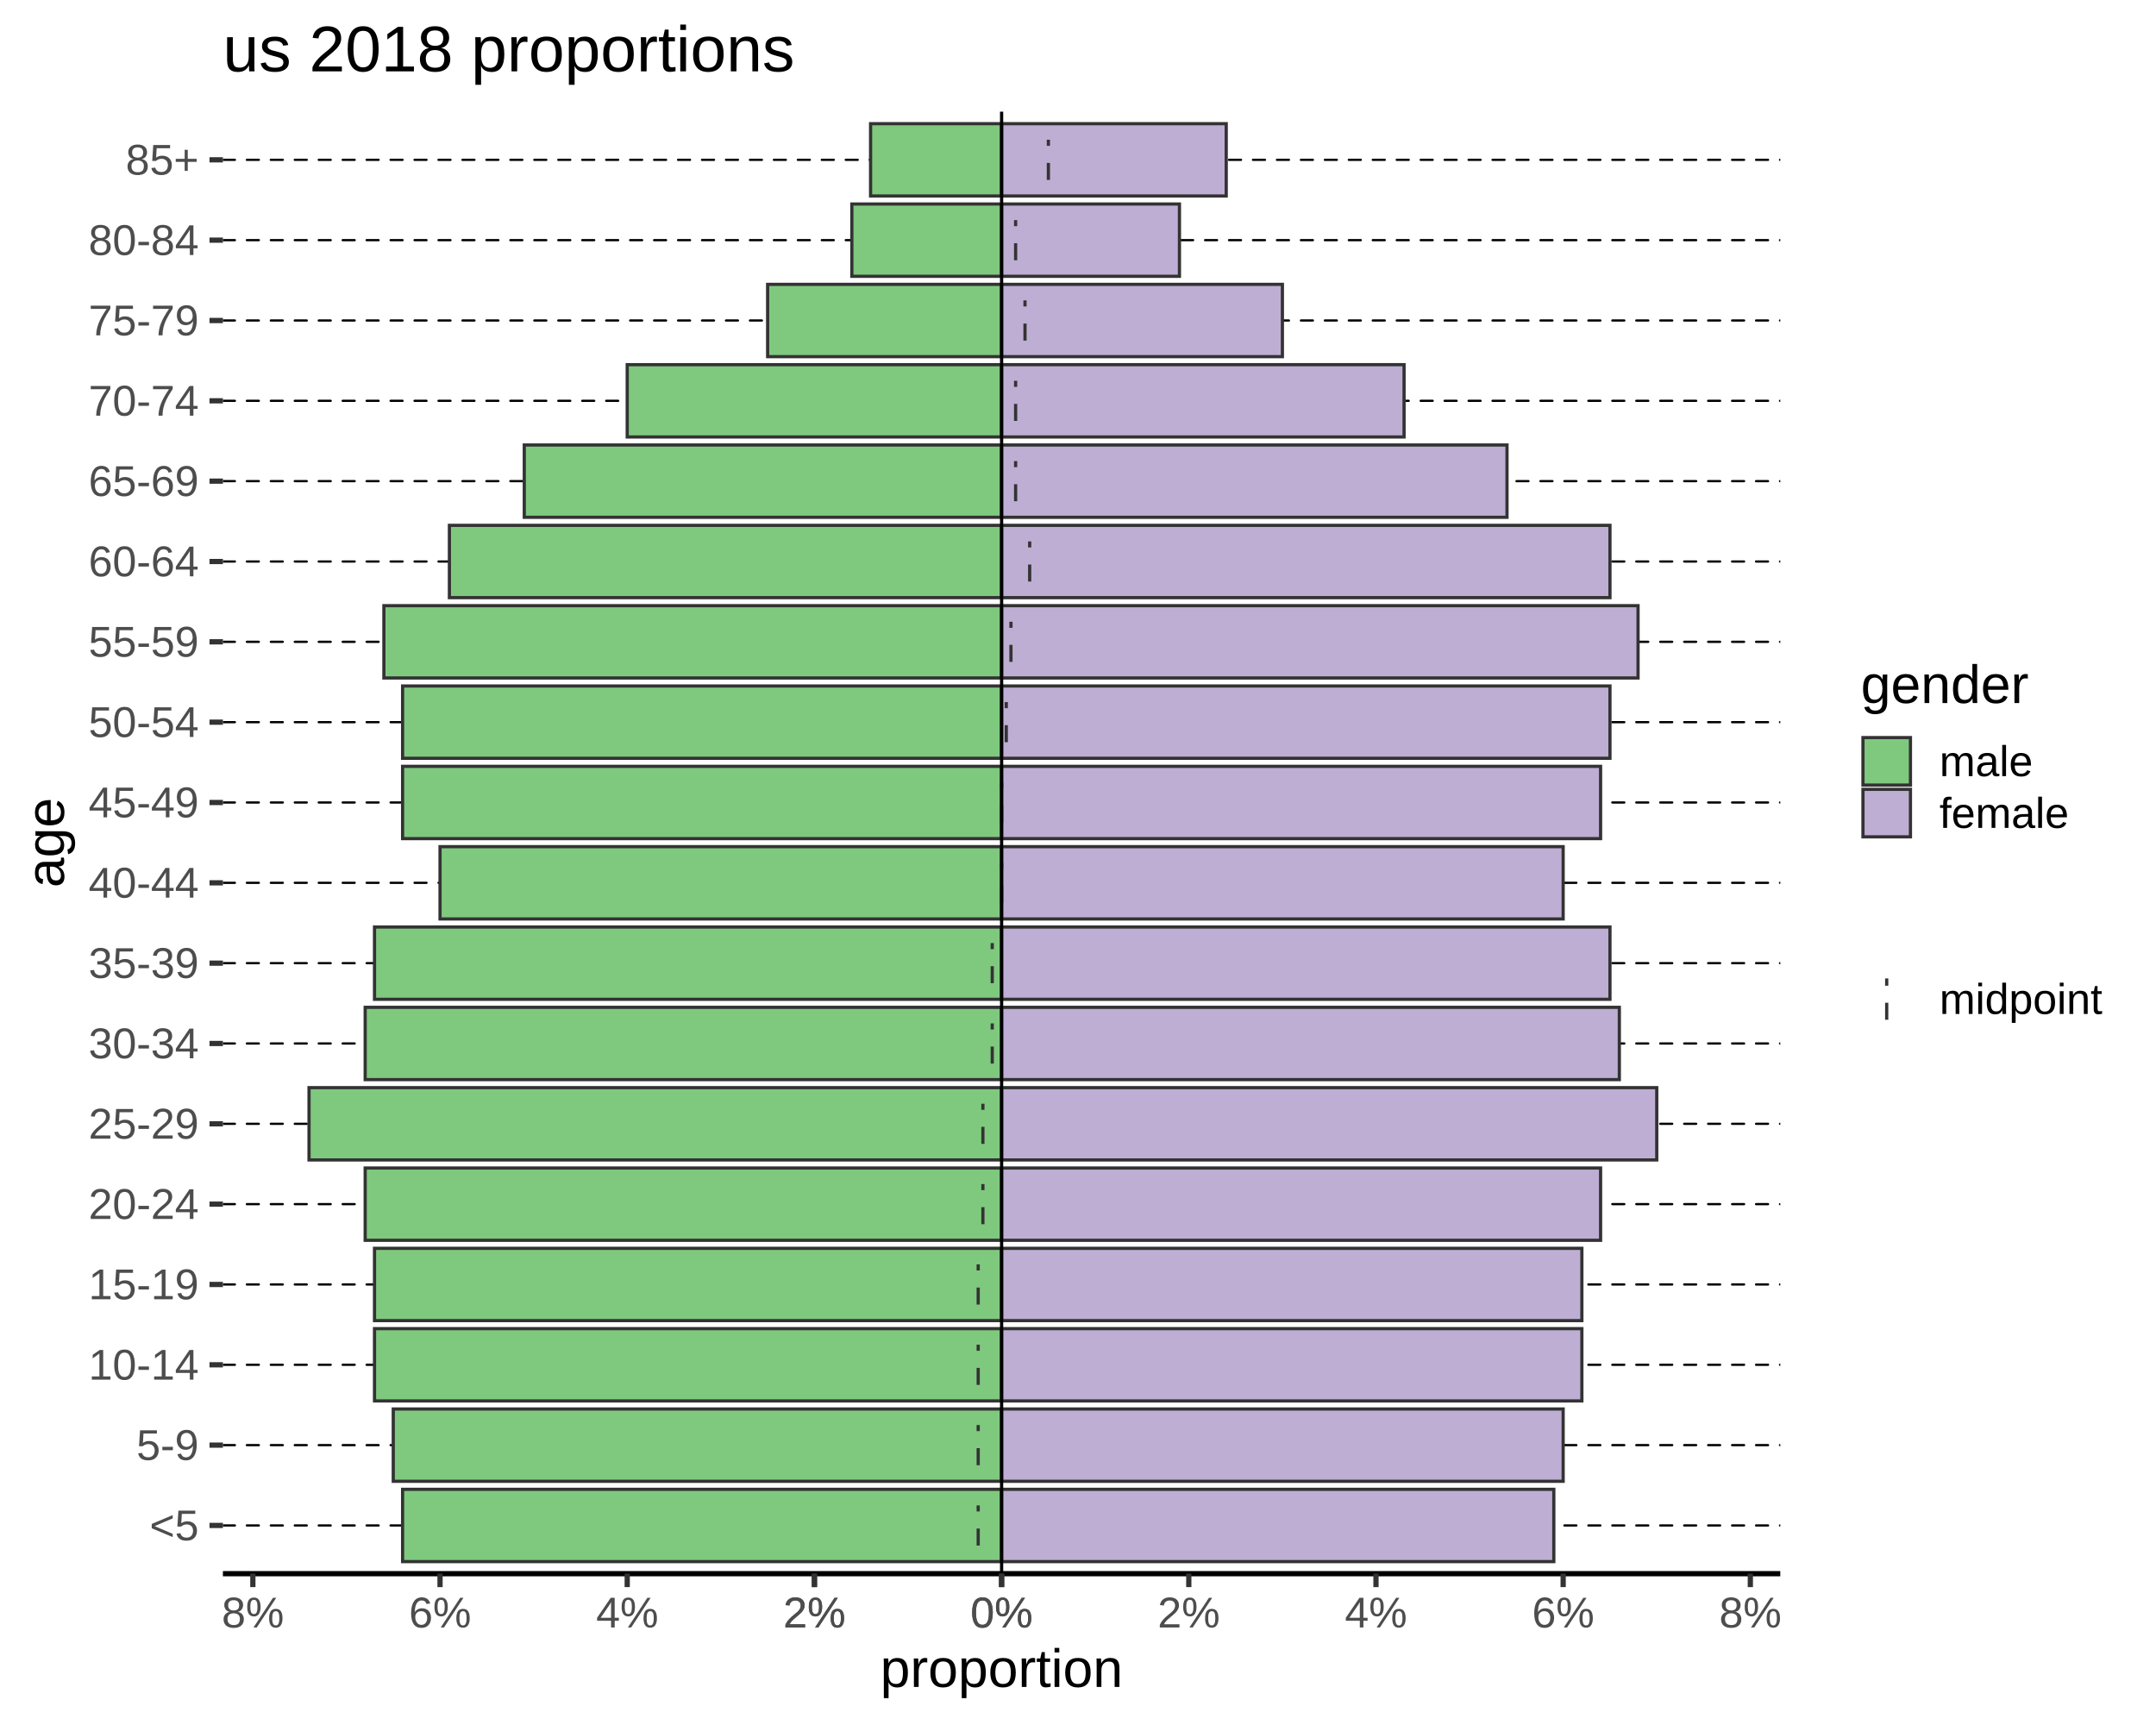
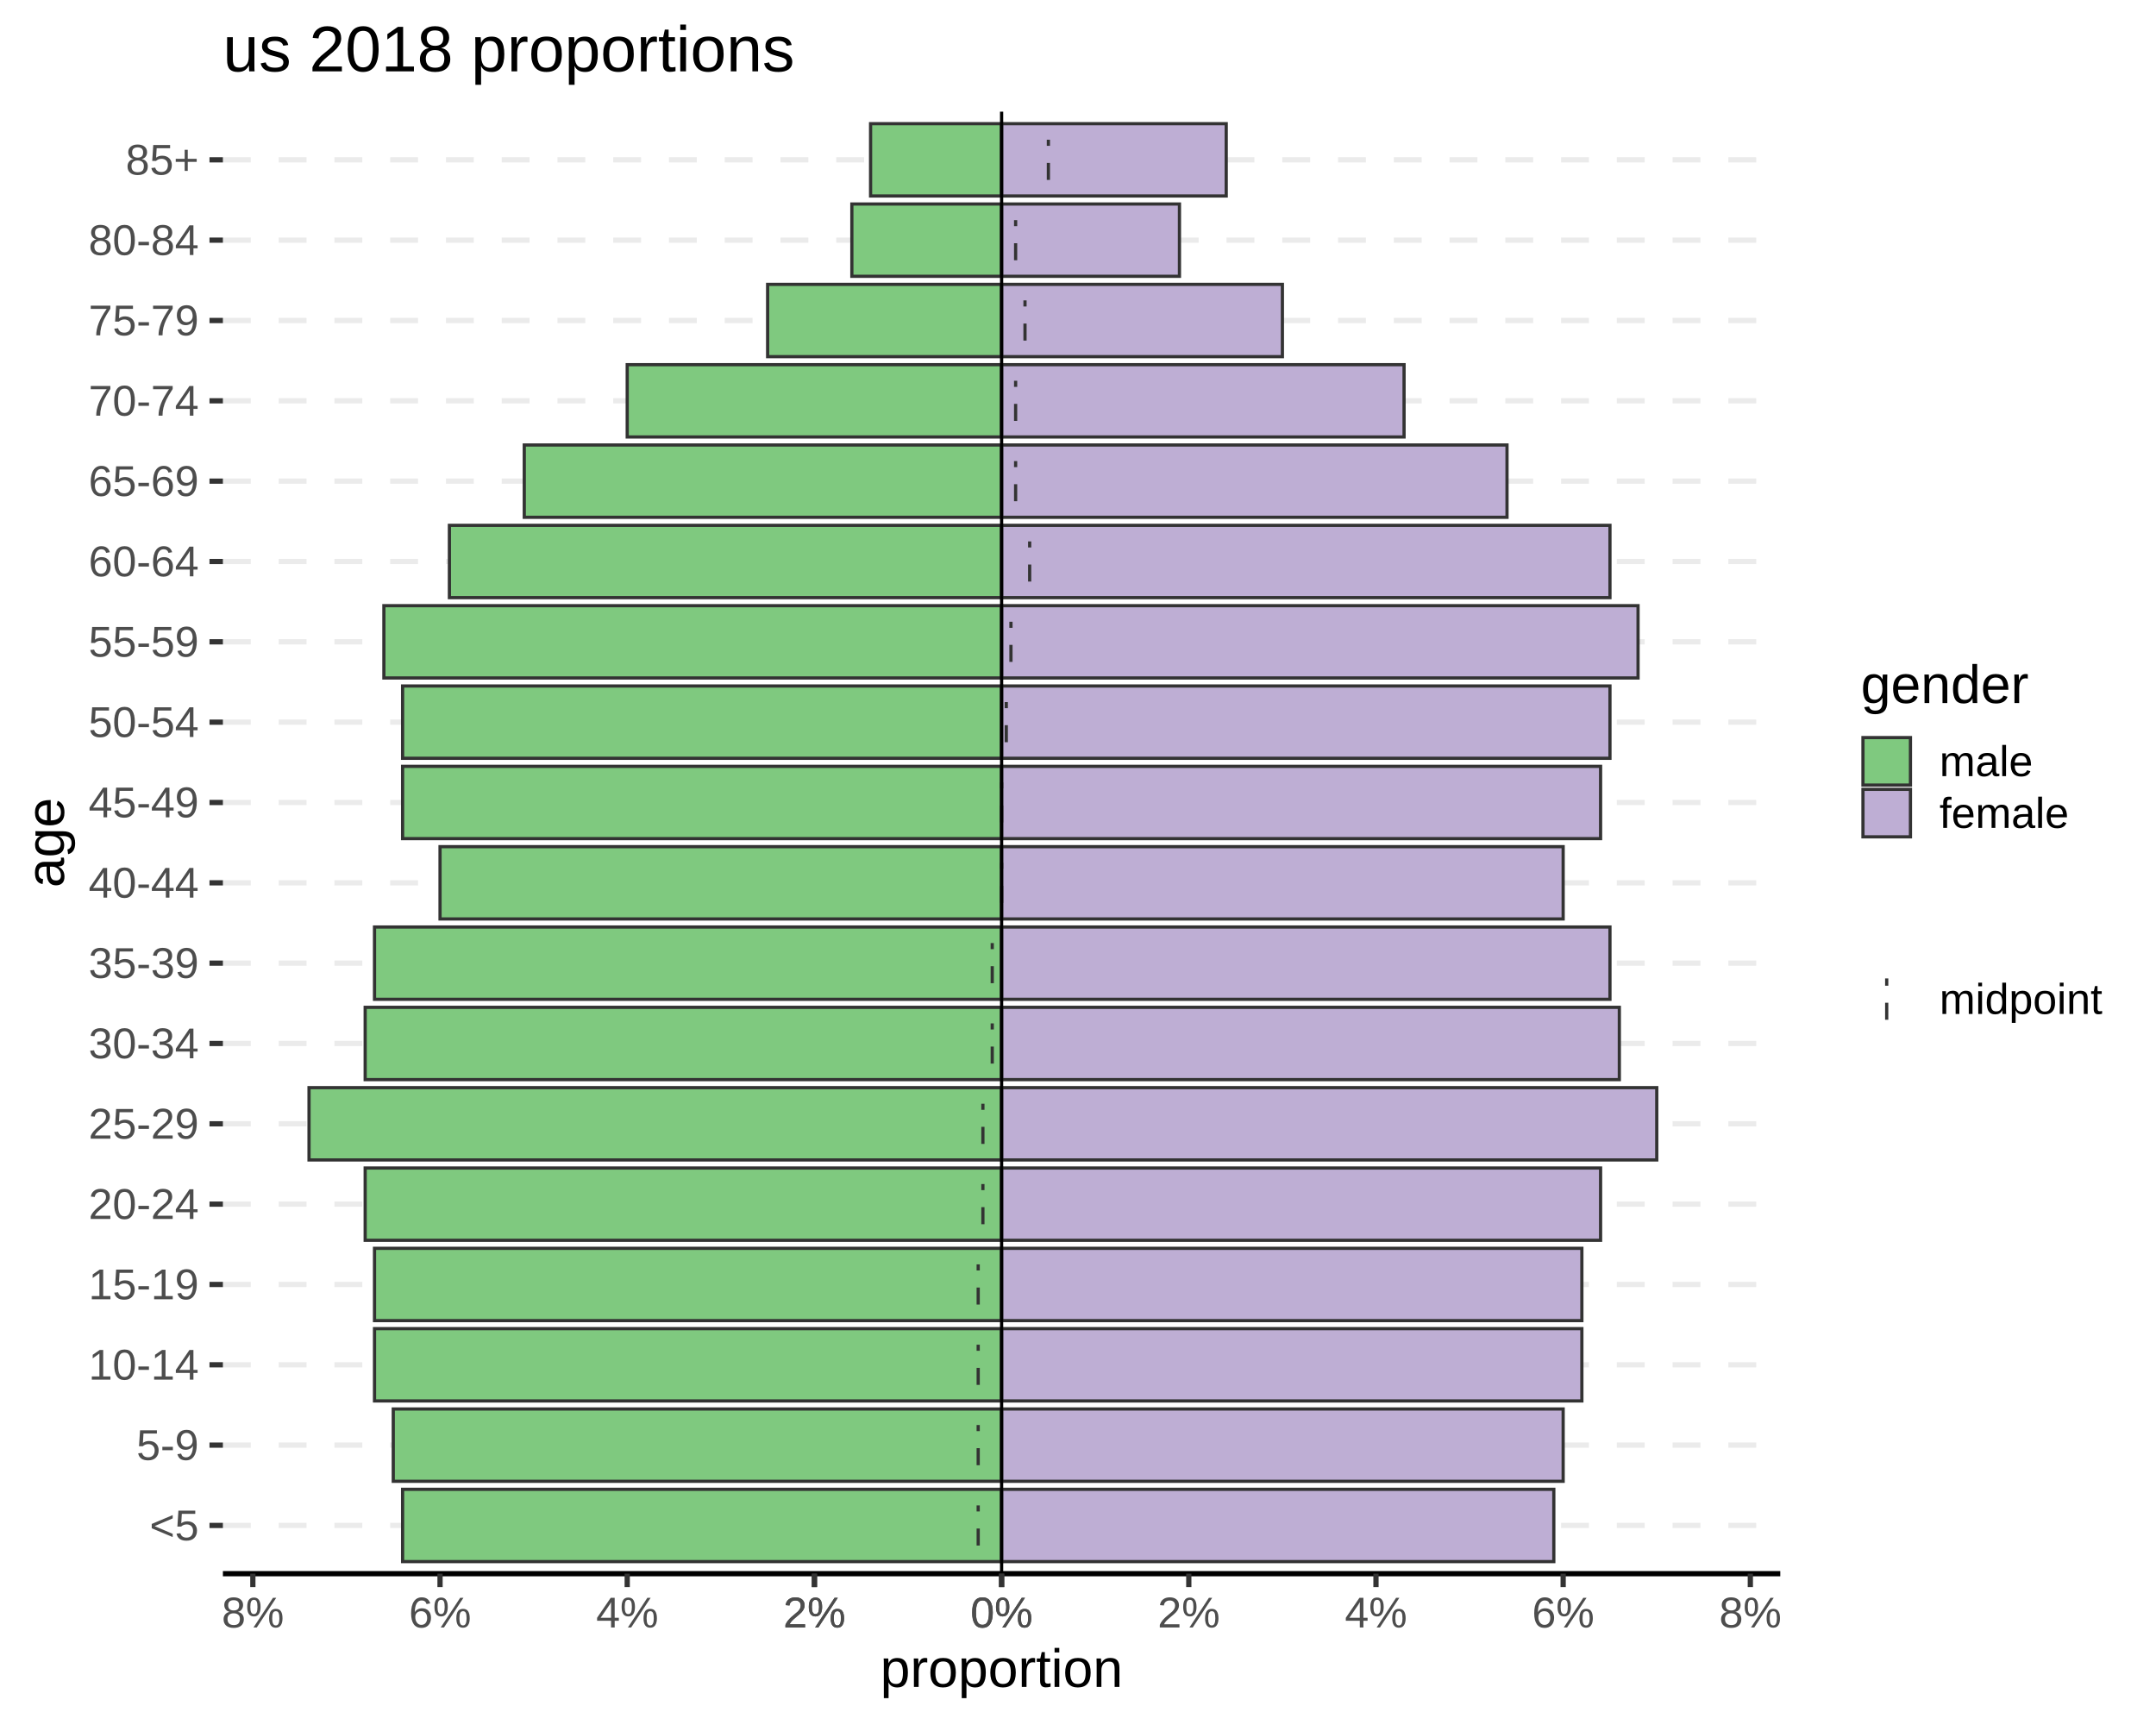
<svg xmlns="http://www.w3.org/2000/svg" viewBox="0 0 720.00 576.00">
  <defs>
    <style type="text/css">
    line, polyline, polygon, path, rect, circle {
      fill: none;
      stroke: #000000;
      stroke-linecap: round;
      stroke-linejoin: round;
      stroke-miterlimit: 10.00;
    }
  </style>
  </defs>
  <rect width="100%" height="100%" style="stroke: none; fill: #FFFFFF;" />
  <rect x="0.00" y="0.00" width="720.00" height="576.00" style="stroke-width: 1.75; stroke: #FFFFFF; fill: #FFFFFF;" />
  <defs>
    <clipPath id="cpNzQuNDR8NTk0LjUzfDUyNS40N3wzNy4yOA==">
      <rect x="74.44" y="37.28" width="520.09" height="488.19" />
    </clipPath>
  </defs>
  <rect x="74.44" y="37.28" width="520.09" height="488.19" style="stroke-width: 1.75; stroke: none; fill: #FFFFFF;" clip-path="url(#cpNzQuNDR8NTk0LjUzfDUyNS40N3wzNy4yOA==)" />
-   <polyline points="74.44,509.37 594.53,509.37 " style="stroke-width: 0.75; stroke-dasharray: 4.00,4.00;" clip-path="url(#cpNzQuNDR8NTk0LjUzfDUyNS40N3wzNy4yOA==)" />
-   <polyline points="74.44,482.55 594.53,482.55 " style="stroke-width: 0.75; stroke-dasharray: 4.00,4.00;" clip-path="url(#cpNzQuNDR8NTk0LjUzfDUyNS40N3wzNy4yOA==)" />
-   <polyline points="74.44,455.72 594.53,455.72 " style="stroke-width: 0.75; stroke-dasharray: 4.00,4.00;" clip-path="url(#cpNzQuNDR8NTk0LjUzfDUyNS40N3wzNy4yOA==)" />
-   <polyline points="74.44,428.90 594.53,428.90 " style="stroke-width: 0.75; stroke-dasharray: 4.00,4.00;" clip-path="url(#cpNzQuNDR8NTk0LjUzfDUyNS40N3wzNy4yOA==)" />
-   <polyline points="74.44,402.08 594.53,402.08 " style="stroke-width: 0.75; stroke-dasharray: 4.00,4.00;" clip-path="url(#cpNzQuNDR8NTk0LjUzfDUyNS40N3wzNy4yOA==)" />
-   <polyline points="74.44,375.25 594.53,375.25 " style="stroke-width: 0.75; stroke-dasharray: 4.00,4.00;" clip-path="url(#cpNzQuNDR8NTk0LjUzfDUyNS40N3wzNy4yOA==)" />
-   <polyline points="74.44,348.43 594.53,348.43 " style="stroke-width: 0.75; stroke-dasharray: 4.00,4.00;" clip-path="url(#cpNzQuNDR8NTk0LjUzfDUyNS40N3wzNy4yOA==)" />
-   <polyline points="74.44,321.61 594.53,321.61 " style="stroke-width: 0.75; stroke-dasharray: 4.00,4.00;" clip-path="url(#cpNzQuNDR8NTk0LjUzfDUyNS40N3wzNy4yOA==)" />
-   <polyline points="74.44,294.78 594.53,294.78 " style="stroke-width: 0.75; stroke-dasharray: 4.00,4.00;" clip-path="url(#cpNzQuNDR8NTk0LjUzfDUyNS40N3wzNy4yOA==)" />
-   <polyline points="74.44,267.96 594.53,267.96 " style="stroke-width: 0.75; stroke-dasharray: 4.00,4.00;" clip-path="url(#cpNzQuNDR8NTk0LjUzfDUyNS40N3wzNy4yOA==)" />
-   <polyline points="74.44,241.14 594.53,241.14 " style="stroke-width: 0.75; stroke-dasharray: 4.00,4.00;" clip-path="url(#cpNzQuNDR8NTk0LjUzfDUyNS40N3wzNy4yOA==)" />
-   <polyline points="74.44,214.31 594.53,214.31 " style="stroke-width: 0.75; stroke-dasharray: 4.00,4.00;" clip-path="url(#cpNzQuNDR8NTk0LjUzfDUyNS40N3wzNy4yOA==)" />
-   <polyline points="74.44,187.49 594.53,187.49 " style="stroke-width: 0.75; stroke-dasharray: 4.00,4.00;" clip-path="url(#cpNzQuNDR8NTk0LjUzfDUyNS40N3wzNy4yOA==)" />
-   <polyline points="74.44,160.66 594.53,160.66 " style="stroke-width: 0.75; stroke-dasharray: 4.00,4.00;" clip-path="url(#cpNzQuNDR8NTk0LjUzfDUyNS40N3wzNy4yOA==)" />
-   <polyline points="74.44,133.84 594.53,133.84 " style="stroke-width: 0.75; stroke-dasharray: 4.00,4.00;" clip-path="url(#cpNzQuNDR8NTk0LjUzfDUyNS40N3wzNy4yOA==)" />
-   <polyline points="74.44,107.02 594.53,107.02 " style="stroke-width: 0.75; stroke-dasharray: 4.00,4.00;" clip-path="url(#cpNzQuNDR8NTk0LjUzfDUyNS40N3wzNy4yOA==)" />
-   <polyline points="74.44,80.19 594.53,80.19 " style="stroke-width: 0.75; stroke-dasharray: 4.00,4.00;" clip-path="url(#cpNzQuNDR8NTk0LjUzfDUyNS40N3wzNy4yOA==)" />
-   <polyline points="74.44,53.37 594.53,53.37 " style="stroke-width: 0.75; stroke-dasharray: 4.00,4.00;" clip-path="url(#cpNzQuNDR8NTk0LjUzfDUyNS40N3wzNy4yOA==)" />
+   <polyline points="74.44,509.37 594.53,509.37 " style="stroke-width: 1.75; stroke: #EBEBEB; stroke-dasharray: 9.31,9.31; stroke-linecap: butt;" clip-path="url(#cpNzQuNDR8NTk0LjUzfDUyNS40N3wzNy4yOA==)" />
+   <polyline points="74.44,482.55 594.53,482.55 " style="stroke-width: 1.75; stroke: #EBEBEB; stroke-dasharray: 9.31,9.31; stroke-linecap: butt;" clip-path="url(#cpNzQuNDR8NTk0LjUzfDUyNS40N3wzNy4yOA==)" />
+   <polyline points="74.44,455.72 594.53,455.72 " style="stroke-width: 1.75; stroke: #EBEBEB; stroke-dasharray: 9.31,9.31; stroke-linecap: butt;" clip-path="url(#cpNzQuNDR8NTk0LjUzfDUyNS40N3wzNy4yOA==)" />
+   <polyline points="74.44,428.90 594.53,428.90 " style="stroke-width: 1.75; stroke: #EBEBEB; stroke-dasharray: 9.31,9.31; stroke-linecap: butt;" clip-path="url(#cpNzQuNDR8NTk0LjUzfDUyNS40N3wzNy4yOA==)" />
+   <polyline points="74.44,402.08 594.53,402.08 " style="stroke-width: 1.75; stroke: #EBEBEB; stroke-dasharray: 9.31,9.31; stroke-linecap: butt;" clip-path="url(#cpNzQuNDR8NTk0LjUzfDUyNS40N3wzNy4yOA==)" />
+   <polyline points="74.44,375.25 594.53,375.25 " style="stroke-width: 1.75; stroke: #EBEBEB; stroke-dasharray: 9.31,9.31; stroke-linecap: butt;" clip-path="url(#cpNzQuNDR8NTk0LjUzfDUyNS40N3wzNy4yOA==)" />
+   <polyline points="74.44,348.43 594.53,348.43 " style="stroke-width: 1.75; stroke: #EBEBEB; stroke-dasharray: 9.31,9.31; stroke-linecap: butt;" clip-path="url(#cpNzQuNDR8NTk0LjUzfDUyNS40N3wzNy4yOA==)" />
+   <polyline points="74.44,321.61 594.53,321.61 " style="stroke-width: 1.75; stroke: #EBEBEB; stroke-dasharray: 9.31,9.31; stroke-linecap: butt;" clip-path="url(#cpNzQuNDR8NTk0LjUzfDUyNS40N3wzNy4yOA==)" />
+   <polyline points="74.44,294.78 594.53,294.78 " style="stroke-width: 1.75; stroke: #EBEBEB; stroke-dasharray: 9.31,9.31; stroke-linecap: butt;" clip-path="url(#cpNzQuNDR8NTk0LjUzfDUyNS40N3wzNy4yOA==)" />
+   <polyline points="74.44,267.96 594.53,267.96 " style="stroke-width: 1.75; stroke: #EBEBEB; stroke-dasharray: 9.31,9.31; stroke-linecap: butt;" clip-path="url(#cpNzQuNDR8NTk0LjUzfDUyNS40N3wzNy4yOA==)" />
+   <polyline points="74.44,241.14 594.53,241.14 " style="stroke-width: 1.75; stroke: #EBEBEB; stroke-dasharray: 9.31,9.31; stroke-linecap: butt;" clip-path="url(#cpNzQuNDR8NTk0LjUzfDUyNS40N3wzNy4yOA==)" />
+   <polyline points="74.44,214.31 594.53,214.31 " style="stroke-width: 1.75; stroke: #EBEBEB; stroke-dasharray: 9.31,9.31; stroke-linecap: butt;" clip-path="url(#cpNzQuNDR8NTk0LjUzfDUyNS40N3wzNy4yOA==)" />
+   <polyline points="74.44,187.49 594.53,187.49 " style="stroke-width: 1.75; stroke: #EBEBEB; stroke-dasharray: 9.31,9.31; stroke-linecap: butt;" clip-path="url(#cpNzQuNDR8NTk0LjUzfDUyNS40N3wzNy4yOA==)" />
+   <polyline points="74.44,160.66 594.53,160.66 " style="stroke-width: 1.75; stroke: #EBEBEB; stroke-dasharray: 9.31,9.31; stroke-linecap: butt;" clip-path="url(#cpNzQuNDR8NTk0LjUzfDUyNS40N3wzNy4yOA==)" />
+   <polyline points="74.44,133.84 594.53,133.84 " style="stroke-width: 1.75; stroke: #EBEBEB; stroke-dasharray: 9.31,9.31; stroke-linecap: butt;" clip-path="url(#cpNzQuNDR8NTk0LjUzfDUyNS40N3wzNy4yOA==)" />
+   <polyline points="74.44,107.02 594.53,107.02 " style="stroke-width: 1.75; stroke: #EBEBEB; stroke-dasharray: 9.31,9.31; stroke-linecap: butt;" clip-path="url(#cpNzQuNDR8NTk0LjUzfDUyNS40N3wzNy4yOA==)" />
+   <polyline points="74.44,80.19 594.53,80.19 " style="stroke-width: 1.75; stroke: #EBEBEB; stroke-dasharray: 9.31,9.31; stroke-linecap: butt;" clip-path="url(#cpNzQuNDR8NTk0LjUzfDUyNS40N3wzNy4yOA==)" />
+   <polyline points="74.44,53.37 594.53,53.37 " style="stroke-width: 1.75; stroke: #EBEBEB; stroke-dasharray: 9.31,9.31; stroke-linecap: butt;" clip-path="url(#cpNzQuNDR8NTk0LjUzfDUyNS40N3wzNy4yOA==)" />
  <rect x="134.45" y="497.30" width="200.03" height="24.14" style="stroke-width: 1.07; stroke: #333333; stroke-linecap: square; stroke-linejoin: miter; fill: #7FC97F;" clip-path="url(#cpNzQuNDR8NTk0LjUzfDUyNS40N3wzNy4yOA==)" />
  <rect x="334.49" y="497.30" width="184.41" height="24.14" style="stroke-width: 1.07; stroke: #333333; stroke-linecap: square; stroke-linejoin: miter; fill: #BEAED4;" clip-path="url(#cpNzQuNDR8NTk0LjUzfDUyNS40N3wzNy4yOA==)" />
  <rect x="131.33" y="470.48" width="203.16" height="24.14" style="stroke-width: 1.07; stroke: #333333; stroke-linecap: square; stroke-linejoin: miter; fill: #7FC97F;" clip-path="url(#cpNzQuNDR8NTk0LjUzfDUyNS40N3wzNy4yOA==)" />
  <rect x="334.49" y="470.48" width="187.53" height="24.14" style="stroke-width: 1.07; stroke: #333333; stroke-linecap: square; stroke-linejoin: miter; fill: #BEAED4;" clip-path="url(#cpNzQuNDR8NTk0LjUzfDUyNS40N3wzNy4yOA==)" />
  <rect x="125.07" y="443.65" width="209.41" height="24.14" style="stroke-width: 1.07; stroke: #333333; stroke-linecap: square; stroke-linejoin: miter; fill: #7FC97F;" clip-path="url(#cpNzQuNDR8NTk0LjUzfDUyNS40N3wzNy4yOA==)" />
  <rect x="334.49" y="443.65" width="193.78" height="24.14" style="stroke-width: 1.07; stroke: #333333; stroke-linecap: square; stroke-linejoin: miter; fill: #BEAED4;" clip-path="url(#cpNzQuNDR8NTk0LjUzfDUyNS40N3wzNy4yOA==)" />
  <rect x="125.07" y="416.83" width="209.41" height="24.14" style="stroke-width: 1.07; stroke: #333333; stroke-linecap: square; stroke-linejoin: miter; fill: #7FC97F;" clip-path="url(#cpNzQuNDR8NTk0LjUzfDUyNS40N3wzNy4yOA==)" />
  <rect x="334.49" y="416.83" width="193.78" height="24.14" style="stroke-width: 1.07; stroke: #333333; stroke-linecap: square; stroke-linejoin: miter; fill: #BEAED4;" clip-path="url(#cpNzQuNDR8NTk0LjUzfDUyNS40N3wzNy4yOA==)" />
  <rect x="121.95" y="390.01" width="212.54" height="24.14" style="stroke-width: 1.07; stroke: #333333; stroke-linecap: square; stroke-linejoin: miter; fill: #7FC97F;" clip-path="url(#cpNzQuNDR8NTk0LjUzfDUyNS40N3wzNy4yOA==)" />
  <rect x="334.49" y="390.01" width="200.03" height="24.14" style="stroke-width: 1.07; stroke: #333333; stroke-linecap: square; stroke-linejoin: miter; fill: #BEAED4;" clip-path="url(#cpNzQuNDR8NTk0LjUzfDUyNS40N3wzNy4yOA==)" />
  <rect x="103.20" y="363.18" width="231.29" height="24.14" style="stroke-width: 1.07; stroke: #333333; stroke-linecap: square; stroke-linejoin: miter; fill: #7FC97F;" clip-path="url(#cpNzQuNDR8NTk0LjUzfDUyNS40N3wzNy4yOA==)" />
  <rect x="334.49" y="363.18" width="218.79" height="24.14" style="stroke-width: 1.07; stroke: #333333; stroke-linecap: square; stroke-linejoin: miter; fill: #BEAED4;" clip-path="url(#cpNzQuNDR8NTk0LjUzfDUyNS40N3wzNy4yOA==)" />
  <rect x="121.95" y="336.36" width="212.54" height="24.14" style="stroke-width: 1.07; stroke: #333333; stroke-linecap: square; stroke-linejoin: miter; fill: #7FC97F;" clip-path="url(#cpNzQuNDR8NTk0LjUzfDUyNS40N3wzNy4yOA==)" />
  <rect x="334.49" y="336.36" width="206.29" height="24.14" style="stroke-width: 1.07; stroke: #333333; stroke-linecap: square; stroke-linejoin: miter; fill: #BEAED4;" clip-path="url(#cpNzQuNDR8NTk0LjUzfDUyNS40N3wzNy4yOA==)" />
  <rect x="125.07" y="309.54" width="209.41" height="24.14" style="stroke-width: 1.07; stroke: #333333; stroke-linecap: square; stroke-linejoin: miter; fill: #7FC97F;" clip-path="url(#cpNzQuNDR8NTk0LjUzfDUyNS40N3wzNy4yOA==)" />
  <rect x="334.49" y="309.54" width="203.16" height="24.14" style="stroke-width: 1.07; stroke: #333333; stroke-linecap: square; stroke-linejoin: miter; fill: #BEAED4;" clip-path="url(#cpNzQuNDR8NTk0LjUzfDUyNS40N3wzNy4yOA==)" />
  <rect x="146.95" y="282.71" width="187.53" height="24.14" style="stroke-width: 1.07; stroke: #333333; stroke-linecap: square; stroke-linejoin: miter; fill: #7FC97F;" clip-path="url(#cpNzQuNDR8NTk0LjUzfDUyNS40N3wzNy4yOA==)" />
  <rect x="334.49" y="282.71" width="187.53" height="24.14" style="stroke-width: 1.07; stroke: #333333; stroke-linecap: square; stroke-linejoin: miter; fill: #BEAED4;" clip-path="url(#cpNzQuNDR8NTk0LjUzfDUyNS40N3wzNy4yOA==)" />
  <rect x="134.45" y="255.89" width="200.03" height="24.14" style="stroke-width: 1.07; stroke: #333333; stroke-linecap: square; stroke-linejoin: miter; fill: #7FC97F;" clip-path="url(#cpNzQuNDR8NTk0LjUzfDUyNS40N3wzNy4yOA==)" />
  <rect x="334.49" y="255.89" width="200.03" height="24.14" style="stroke-width: 1.07; stroke: #333333; stroke-linecap: square; stroke-linejoin: miter; fill: #BEAED4;" clip-path="url(#cpNzQuNDR8NTk0LjUzfDUyNS40N3wzNy4yOA==)" />
  <rect x="134.45" y="229.06" width="200.03" height="24.14" style="stroke-width: 1.07; stroke: #333333; stroke-linecap: square; stroke-linejoin: miter; fill: #7FC97F;" clip-path="url(#cpNzQuNDR8NTk0LjUzfDUyNS40N3wzNy4yOA==)" />
  <rect x="334.49" y="229.06" width="203.16" height="24.14" style="stroke-width: 1.07; stroke: #333333; stroke-linecap: square; stroke-linejoin: miter; fill: #BEAED4;" clip-path="url(#cpNzQuNDR8NTk0LjUzfDUyNS40N3wzNy4yOA==)" />
  <rect x="128.20" y="202.24" width="206.29" height="24.14" style="stroke-width: 1.07; stroke: #333333; stroke-linecap: square; stroke-linejoin: miter; fill: #7FC97F;" clip-path="url(#cpNzQuNDR8NTk0LjUzfDUyNS40N3wzNy4yOA==)" />
  <rect x="334.49" y="202.24" width="212.54" height="24.14" style="stroke-width: 1.07; stroke: #333333; stroke-linecap: square; stroke-linejoin: miter; fill: #BEAED4;" clip-path="url(#cpNzQuNDR8NTk0LjUzfDUyNS40N3wzNy4yOA==)" />
  <rect x="150.08" y="175.42" width="184.41" height="24.14" style="stroke-width: 1.07; stroke: #333333; stroke-linecap: square; stroke-linejoin: miter; fill: #7FC97F;" clip-path="url(#cpNzQuNDR8NTk0LjUzfDUyNS40N3wzNy4yOA==)" />
  <rect x="334.49" y="175.42" width="203.16" height="24.14" style="stroke-width: 1.07; stroke: #333333; stroke-linecap: square; stroke-linejoin: miter; fill: #BEAED4;" clip-path="url(#cpNzQuNDR8NTk0LjUzfDUyNS40N3wzNy4yOA==)" />
  <rect x="175.08" y="148.59" width="159.40" height="24.14" style="stroke-width: 1.07; stroke: #333333; stroke-linecap: square; stroke-linejoin: miter; fill: #7FC97F;" clip-path="url(#cpNzQuNDR8NTk0LjUzfDUyNS40N3wzNy4yOA==)" />
  <rect x="334.49" y="148.59" width="168.78" height="24.14" style="stroke-width: 1.07; stroke: #333333; stroke-linecap: square; stroke-linejoin: miter; fill: #BEAED4;" clip-path="url(#cpNzQuNDR8NTk0LjUzfDUyNS40N3wzNy4yOA==)" />
  <rect x="209.46" y="121.77" width="125.02" height="24.14" style="stroke-width: 1.07; stroke: #333333; stroke-linecap: square; stroke-linejoin: miter; fill: #7FC97F;" clip-path="url(#cpNzQuNDR8NTk0LjUzfDUyNS40N3wzNy4yOA==)" />
  <rect x="334.49" y="121.77" width="134.40" height="24.14" style="stroke-width: 1.07; stroke: #333333; stroke-linecap: square; stroke-linejoin: miter; fill: #BEAED4;" clip-path="url(#cpNzQuNDR8NTk0LjUzfDUyNS40N3wzNy4yOA==)" />
  <rect x="256.35" y="94.95" width="78.14" height="24.14" style="stroke-width: 1.07; stroke: #333333; stroke-linecap: square; stroke-linejoin: miter; fill: #7FC97F;" clip-path="url(#cpNzQuNDR8NTk0LjUzfDUyNS40N3wzNy4yOA==)" />
  <rect x="334.49" y="94.95" width="93.77" height="24.14" style="stroke-width: 1.07; stroke: #333333; stroke-linecap: square; stroke-linejoin: miter; fill: #BEAED4;" clip-path="url(#cpNzQuNDR8NTk0LjUzfDUyNS40N3wzNy4yOA==)" />
  <rect x="284.48" y="68.12" width="50.01" height="24.14" style="stroke-width: 1.07; stroke: #333333; stroke-linecap: square; stroke-linejoin: miter; fill: #7FC97F;" clip-path="url(#cpNzQuNDR8NTk0LjUzfDUyNS40N3wzNy4yOA==)" />
  <rect x="334.49" y="68.12" width="59.39" height="24.14" style="stroke-width: 1.07; stroke: #333333; stroke-linecap: square; stroke-linejoin: miter; fill: #BEAED4;" clip-path="url(#cpNzQuNDR8NTk0LjUzfDUyNS40N3wzNy4yOA==)" />
  <rect x="290.73" y="41.30" width="43.76" height="24.14" style="stroke-width: 1.07; stroke: #333333; stroke-linecap: square; stroke-linejoin: miter; fill: #7FC97F;" clip-path="url(#cpNzQuNDR8NTk0LjUzfDUyNS40N3wzNy4yOA==)" />
  <rect x="334.49" y="41.30" width="75.01" height="24.14" style="stroke-width: 1.07; stroke: #333333; stroke-linecap: square; stroke-linejoin: miter; fill: #BEAED4;" clip-path="url(#cpNzQuNDR8NTk0LjUzfDUyNS40N3wzNy4yOA==)" />
  <line x1="326.67" y1="516.08" x2="326.67" y2="502.67" style="stroke-width: 1.07; stroke: #333333; stroke-dasharray: 5.69,5.69; stroke-linecap: butt;" clip-path="url(#cpNzQuNDR8NTk0LjUzfDUyNS40N3wzNy4yOA==)" />
  <line x1="326.67" y1="489.25" x2="326.67" y2="475.84" style="stroke-width: 1.07; stroke: #333333; stroke-dasharray: 5.69,5.69; stroke-linecap: butt;" clip-path="url(#cpNzQuNDR8NTk0LjUzfDUyNS40N3wzNy4yOA==)" />
  <line x1="326.67" y1="462.43" x2="326.67" y2="449.02" style="stroke-width: 1.07; stroke: #333333; stroke-dasharray: 5.69,5.69; stroke-linecap: butt;" clip-path="url(#cpNzQuNDR8NTk0LjUzfDUyNS40N3wzNy4yOA==)" />
  <line x1="326.67" y1="435.61" x2="326.67" y2="422.19" style="stroke-width: 1.07; stroke: #333333; stroke-dasharray: 5.69,5.69; stroke-linecap: butt;" clip-path="url(#cpNzQuNDR8NTk0LjUzfDUyNS40N3wzNy4yOA==)" />
  <line x1="328.24" y1="408.78" x2="328.24" y2="395.37" style="stroke-width: 1.07; stroke: #333333; stroke-dasharray: 5.69,5.69; stroke-linecap: butt;" clip-path="url(#cpNzQuNDR8NTk0LjUzfDUyNS40N3wzNy4yOA==)" />
  <line x1="328.24" y1="381.96" x2="328.24" y2="368.55" style="stroke-width: 1.07; stroke: #333333; stroke-dasharray: 5.69,5.69; stroke-linecap: butt;" clip-path="url(#cpNzQuNDR8NTk0LjUzfDUyNS40N3wzNy4yOA==)" />
  <line x1="331.36" y1="355.14" x2="331.36" y2="341.72" style="stroke-width: 1.07; stroke: #333333; stroke-dasharray: 5.69,5.69; stroke-linecap: butt;" clip-path="url(#cpNzQuNDR8NTk0LjUzfDUyNS40N3wzNy4yOA==)" />
  <line x1="331.36" y1="328.31" x2="331.36" y2="314.90" style="stroke-width: 1.07; stroke: #333333; stroke-dasharray: 5.69,5.69; stroke-linecap: butt;" clip-path="url(#cpNzQuNDR8NTk0LjUzfDUyNS40N3wzNy4yOA==)" />
  <line x1="334.49" y1="301.49" x2="334.49" y2="288.08" style="stroke-width: 1.07; stroke: #333333; stroke-dasharray: 5.69,5.69; stroke-linecap: butt;" clip-path="url(#cpNzQuNDR8NTk0LjUzfDUyNS40N3wzNy4yOA==)" />
  <line x1="334.49" y1="274.66" x2="334.49" y2="261.25" style="stroke-width: 1.07; stroke: #333333; stroke-dasharray: 5.69,5.69; stroke-linecap: butt;" clip-path="url(#cpNzQuNDR8NTk0LjUzfDUyNS40N3wzNy4yOA==)" />
  <line x1="336.05" y1="247.84" x2="336.05" y2="234.43" style="stroke-width: 1.07; stroke: #333333; stroke-dasharray: 5.69,5.69; stroke-linecap: butt;" clip-path="url(#cpNzQuNDR8NTk0LjUzfDUyNS40N3wzNy4yOA==)" />
  <line x1="337.61" y1="221.02" x2="337.61" y2="207.61" style="stroke-width: 1.07; stroke: #333333; stroke-dasharray: 5.69,5.69; stroke-linecap: butt;" clip-path="url(#cpNzQuNDR8NTk0LjUzfDUyNS40N3wzNy4yOA==)" />
  <line x1="343.86" y1="194.19" x2="343.86" y2="180.78" style="stroke-width: 1.07; stroke: #333333; stroke-dasharray: 5.69,5.69; stroke-linecap: butt;" clip-path="url(#cpNzQuNDR8NTk0LjUzfDUyNS40N3wzNy4yOA==)" />
  <line x1="339.17" y1="167.37" x2="339.17" y2="153.96" style="stroke-width: 1.07; stroke: #333333; stroke-dasharray: 5.69,5.69; stroke-linecap: butt;" clip-path="url(#cpNzQuNDR8NTk0LjUzfDUyNS40N3wzNy4yOA==)" />
  <line x1="339.17" y1="140.55" x2="339.17" y2="127.14" style="stroke-width: 1.07; stroke: #333333; stroke-dasharray: 5.69,5.69; stroke-linecap: butt;" clip-path="url(#cpNzQuNDR8NTk0LjUzfDUyNS40N3wzNy4yOA==)" />
  <line x1="342.30" y1="113.72" x2="342.30" y2="100.31" style="stroke-width: 1.07; stroke: #333333; stroke-dasharray: 5.69,5.69; stroke-linecap: butt;" clip-path="url(#cpNzQuNDR8NTk0LjUzfDUyNS40N3wzNy4yOA==)" />
  <line x1="339.17" y1="86.90" x2="339.17" y2="73.49" style="stroke-width: 1.07; stroke: #333333; stroke-dasharray: 5.69,5.69; stroke-linecap: butt;" clip-path="url(#cpNzQuNDR8NTk0LjUzfDUyNS40N3wzNy4yOA==)" />
  <line x1="350.11" y1="60.08" x2="350.11" y2="46.66" style="stroke-width: 1.07; stroke: #333333; stroke-dasharray: 5.69,5.69; stroke-linecap: butt;" clip-path="url(#cpNzQuNDR8NTk0LjUzfDUyNS40N3wzNy4yOA==)" />
  <line x1="334.49" y1="525.47" x2="334.49" y2="37.28" style="stroke-width: 1.07; stroke-linecap: butt;" clip-path="url(#cpNzQuNDR8NTk0LjUzfDUyNS40N3wzNy4yOA==)" />
  <defs>
    <clipPath id="cpMC4wMHw3MjAuMDB8NTc2LjAwfDAuMDA=">
      <rect x="0.00" y="0.00" width="720.00" height="576.00" />
    </clipPath>
  </defs>
  <g clip-path="url(#cpMC4wMHw3MjAuMDB8NTc2LjAwfDAuMDA=)">
    <text x="49.97" y="514.32" style="font-size: 14.40px; fill: #4D4D4D; font-family: Liberation Sans;" textLength="16.41px" lengthAdjust="spacingAndGlyphs">&lt;5</text>
  </g>
  <g clip-path="url(#cpMC4wMHw3MjAuMDB8NTc2LjAwfDAuMDA=)">
    <text x="45.57" y="487.50" style="font-size: 14.40px; fill: #4D4D4D; font-family: Liberation Sans;" textLength="20.80px" lengthAdjust="spacingAndGlyphs">5-9</text>
  </g>
  <g clip-path="url(#cpMC4wMHw3MjAuMDB8NTc2LjAwfDAuMDA=)">
    <text x="29.57" y="460.68" style="font-size: 14.40px; fill: #4D4D4D; font-family: Liberation Sans;" textLength="36.80px" lengthAdjust="spacingAndGlyphs">10-14</text>
  </g>
  <g clip-path="url(#cpMC4wMHw3MjAuMDB8NTc2LjAwfDAuMDA=)">
    <text x="29.57" y="433.85" style="font-size: 14.40px; fill: #4D4D4D; font-family: Liberation Sans;" textLength="36.80px" lengthAdjust="spacingAndGlyphs">15-19</text>
  </g>
  <g clip-path="url(#cpMC4wMHw3MjAuMDB8NTc2LjAwfDAuMDA=)">
    <text x="29.57" y="407.03" style="font-size: 14.40px; fill: #4D4D4D; font-family: Liberation Sans;" textLength="36.80px" lengthAdjust="spacingAndGlyphs">20-24</text>
  </g>
  <g clip-path="url(#cpMC4wMHw3MjAuMDB8NTc2LjAwfDAuMDA=)">
    <text x="29.57" y="380.21" style="font-size: 14.40px; fill: #4D4D4D; font-family: Liberation Sans;" textLength="36.80px" lengthAdjust="spacingAndGlyphs">25-29</text>
  </g>
  <g clip-path="url(#cpMC4wMHw3MjAuMDB8NTc2LjAwfDAuMDA=)">
    <text x="29.57" y="353.38" style="font-size: 14.40px; fill: #4D4D4D; font-family: Liberation Sans;" textLength="36.80px" lengthAdjust="spacingAndGlyphs">30-34</text>
  </g>
  <g clip-path="url(#cpMC4wMHw3MjAuMDB8NTc2LjAwfDAuMDA=)">
    <text x="29.57" y="326.56" style="font-size: 14.40px; fill: #4D4D4D; font-family: Liberation Sans;" textLength="36.80px" lengthAdjust="spacingAndGlyphs">35-39</text>
  </g>
  <g clip-path="url(#cpMC4wMHw3MjAuMDB8NTc2LjAwfDAuMDA=)">
    <text x="29.57" y="299.74" style="font-size: 14.40px; fill: #4D4D4D; font-family: Liberation Sans;" textLength="36.80px" lengthAdjust="spacingAndGlyphs">40-44</text>
  </g>
  <g clip-path="url(#cpMC4wMHw3MjAuMDB8NTc2LjAwfDAuMDA=)">
    <text x="29.57" y="272.91" style="font-size: 14.40px; fill: #4D4D4D; font-family: Liberation Sans;" textLength="36.80px" lengthAdjust="spacingAndGlyphs">45-49</text>
  </g>
  <g clip-path="url(#cpMC4wMHw3MjAuMDB8NTc2LjAwfDAuMDA=)">
    <text x="29.57" y="246.09" style="font-size: 14.40px; fill: #4D4D4D; font-family: Liberation Sans;" textLength="36.80px" lengthAdjust="spacingAndGlyphs">50-54</text>
  </g>
  <g clip-path="url(#cpMC4wMHw3MjAuMDB8NTc2LjAwfDAuMDA=)">
    <text x="29.57" y="219.27" style="font-size: 14.40px; fill: #4D4D4D; font-family: Liberation Sans;" textLength="36.80px" lengthAdjust="spacingAndGlyphs">55-59</text>
  </g>
  <g clip-path="url(#cpMC4wMHw3MjAuMDB8NTc2LjAwfDAuMDA=)">
    <text x="29.57" y="192.44" style="font-size: 14.40px; fill: #4D4D4D; font-family: Liberation Sans;" textLength="36.80px" lengthAdjust="spacingAndGlyphs">60-64</text>
  </g>
  <g clip-path="url(#cpMC4wMHw3MjAuMDB8NTc2LjAwfDAuMDA=)">
    <text x="29.57" y="165.62" style="font-size: 14.40px; fill: #4D4D4D; font-family: Liberation Sans;" textLength="36.80px" lengthAdjust="spacingAndGlyphs">65-69</text>
  </g>
  <g clip-path="url(#cpMC4wMHw3MjAuMDB8NTc2LjAwfDAuMDA=)">
    <text x="29.57" y="138.79" style="font-size: 14.40px; fill: #4D4D4D; font-family: Liberation Sans;" textLength="36.80px" lengthAdjust="spacingAndGlyphs">70-74</text>
  </g>
  <g clip-path="url(#cpMC4wMHw3MjAuMDB8NTc2LjAwfDAuMDA=)">
    <text x="29.57" y="111.97" style="font-size: 14.40px; fill: #4D4D4D; font-family: Liberation Sans;" textLength="36.80px" lengthAdjust="spacingAndGlyphs">75-79</text>
  </g>
  <g clip-path="url(#cpMC4wMHw3MjAuMDB8NTc2LjAwfDAuMDA=)">
    <text x="29.57" y="85.15" style="font-size: 14.40px; fill: #4D4D4D; font-family: Liberation Sans;" textLength="36.80px" lengthAdjust="spacingAndGlyphs">80-84</text>
  </g>
  <g clip-path="url(#cpMC4wMHw3MjAuMDB8NTc2LjAwfDAuMDA=)">
    <text x="41.97" y="58.32" style="font-size: 14.40px; fill: #4D4D4D; font-family: Liberation Sans;" textLength="24.41px" lengthAdjust="spacingAndGlyphs">85+</text>
  </g>
  <polyline points="69.96,509.37 74.44,509.37 " style="stroke-width: 1.75; stroke: #333333; stroke-linecap: butt;" clip-path="url(#cpMC4wMHw3MjAuMDB8NTc2LjAwfDAuMDA=)" />
  <polyline points="69.96,482.55 74.44,482.55 " style="stroke-width: 1.75; stroke: #333333; stroke-linecap: butt;" clip-path="url(#cpMC4wMHw3MjAuMDB8NTc2LjAwfDAuMDA=)" />
  <polyline points="69.96,455.72 74.44,455.72 " style="stroke-width: 1.75; stroke: #333333; stroke-linecap: butt;" clip-path="url(#cpMC4wMHw3MjAuMDB8NTc2LjAwfDAuMDA=)" />
  <polyline points="69.96,428.90 74.44,428.90 " style="stroke-width: 1.75; stroke: #333333; stroke-linecap: butt;" clip-path="url(#cpMC4wMHw3MjAuMDB8NTc2LjAwfDAuMDA=)" />
  <polyline points="69.96,402.08 74.44,402.08 " style="stroke-width: 1.75; stroke: #333333; stroke-linecap: butt;" clip-path="url(#cpMC4wMHw3MjAuMDB8NTc2LjAwfDAuMDA=)" />
  <polyline points="69.96,375.25 74.44,375.25 " style="stroke-width: 1.75; stroke: #333333; stroke-linecap: butt;" clip-path="url(#cpMC4wMHw3MjAuMDB8NTc2LjAwfDAuMDA=)" />
  <polyline points="69.96,348.43 74.44,348.43 " style="stroke-width: 1.75; stroke: #333333; stroke-linecap: butt;" clip-path="url(#cpMC4wMHw3MjAuMDB8NTc2LjAwfDAuMDA=)" />
  <polyline points="69.96,321.61 74.44,321.61 " style="stroke-width: 1.75; stroke: #333333; stroke-linecap: butt;" clip-path="url(#cpMC4wMHw3MjAuMDB8NTc2LjAwfDAuMDA=)" />
  <polyline points="69.96,294.78 74.44,294.78 " style="stroke-width: 1.75; stroke: #333333; stroke-linecap: butt;" clip-path="url(#cpMC4wMHw3MjAuMDB8NTc2LjAwfDAuMDA=)" />
  <polyline points="69.96,267.96 74.44,267.96 " style="stroke-width: 1.75; stroke: #333333; stroke-linecap: butt;" clip-path="url(#cpMC4wMHw3MjAuMDB8NTc2LjAwfDAuMDA=)" />
  <polyline points="69.96,241.14 74.44,241.14 " style="stroke-width: 1.75; stroke: #333333; stroke-linecap: butt;" clip-path="url(#cpMC4wMHw3MjAuMDB8NTc2LjAwfDAuMDA=)" />
  <polyline points="69.96,214.31 74.44,214.31 " style="stroke-width: 1.75; stroke: #333333; stroke-linecap: butt;" clip-path="url(#cpMC4wMHw3MjAuMDB8NTc2LjAwfDAuMDA=)" />
  <polyline points="69.96,187.49 74.44,187.49 " style="stroke-width: 1.75; stroke: #333333; stroke-linecap: butt;" clip-path="url(#cpMC4wMHw3MjAuMDB8NTc2LjAwfDAuMDA=)" />
  <polyline points="69.96,160.66 74.44,160.66 " style="stroke-width: 1.75; stroke: #333333; stroke-linecap: butt;" clip-path="url(#cpMC4wMHw3MjAuMDB8NTc2LjAwfDAuMDA=)" />
  <polyline points="69.96,133.84 74.44,133.84 " style="stroke-width: 1.75; stroke: #333333; stroke-linecap: butt;" clip-path="url(#cpMC4wMHw3MjAuMDB8NTc2LjAwfDAuMDA=)" />
  <polyline points="69.96,107.02 74.44,107.02 " style="stroke-width: 1.75; stroke: #333333; stroke-linecap: butt;" clip-path="url(#cpMC4wMHw3MjAuMDB8NTc2LjAwfDAuMDA=)" />
  <polyline points="69.96,80.19 74.44,80.19 " style="stroke-width: 1.75; stroke: #333333; stroke-linecap: butt;" clip-path="url(#cpMC4wMHw3MjAuMDB8NTc2LjAwfDAuMDA=)" />
  <polyline points="69.96,53.37 74.44,53.37 " style="stroke-width: 1.75; stroke: #333333; stroke-linecap: butt;" clip-path="url(#cpMC4wMHw3MjAuMDB8NTc2LjAwfDAuMDA=)" />
  <polyline points="74.44,525.47 594.53,525.47 " style="stroke-width: 1.75; stroke-linecap: butt;" clip-path="url(#cpMC4wMHw3MjAuMDB8NTc2LjAwfDAuMDA=)" />
  <polyline points="84.44,529.95 84.44,525.47 " style="stroke-width: 1.75; stroke: #333333; stroke-linecap: butt;" clip-path="url(#cpMC4wMHw3MjAuMDB8NTc2LjAwfDAuMDA=)" />
  <polyline points="146.95,529.95 146.95,525.47 " style="stroke-width: 1.75; stroke: #333333; stroke-linecap: butt;" clip-path="url(#cpMC4wMHw3MjAuMDB8NTc2LjAwfDAuMDA=)" />
  <polyline points="209.46,529.95 209.46,525.47 " style="stroke-width: 1.75; stroke: #333333; stroke-linecap: butt;" clip-path="url(#cpMC4wMHw3MjAuMDB8NTc2LjAwfDAuMDA=)" />
  <polyline points="271.98,529.95 271.98,525.47 " style="stroke-width: 1.75; stroke: #333333; stroke-linecap: butt;" clip-path="url(#cpMC4wMHw3MjAuMDB8NTc2LjAwfDAuMDA=)" />
  <polyline points="334.49,529.95 334.49,525.47 " style="stroke-width: 1.75; stroke: #333333; stroke-linecap: butt;" clip-path="url(#cpMC4wMHw3MjAuMDB8NTc2LjAwfDAuMDA=)" />
  <polyline points="271.98,529.95 271.98,525.47 " style="stroke-width: 1.75; stroke: #333333; stroke-linecap: butt;" clip-path="url(#cpMC4wMHw3MjAuMDB8NTc2LjAwfDAuMDA=)" />
  <polyline points="334.49,529.95 334.49,525.47 " style="stroke-width: 1.75; stroke: #333333; stroke-linecap: butt;" clip-path="url(#cpMC4wMHw3MjAuMDB8NTc2LjAwfDAuMDA=)" />
  <polyline points="397.00,529.95 397.00,525.47 " style="stroke-width: 1.75; stroke: #333333; stroke-linecap: butt;" clip-path="url(#cpMC4wMHw3MjAuMDB8NTc2LjAwfDAuMDA=)" />
  <polyline points="459.51,529.95 459.51,525.47 " style="stroke-width: 1.75; stroke: #333333; stroke-linecap: butt;" clip-path="url(#cpMC4wMHw3MjAuMDB8NTc2LjAwfDAuMDA=)" />
  <polyline points="522.02,529.95 522.02,525.47 " style="stroke-width: 1.75; stroke: #333333; stroke-linecap: butt;" clip-path="url(#cpMC4wMHw3MjAuMDB8NTc2LjAwfDAuMDA=)" />
  <polyline points="584.53,529.95 584.53,525.47 " style="stroke-width: 1.75; stroke: #333333; stroke-linecap: butt;" clip-path="url(#cpMC4wMHw3MjAuMDB8NTc2LjAwfDAuMDA=)" />
  <g clip-path="url(#cpMC4wMHw3MjAuMDB8NTc2LjAwfDAuMDA=)">
    <text x="74.04" y="543.44" style="font-size: 14.40px; fill: #4D4D4D; font-family: Liberation Sans;" textLength="20.80px" lengthAdjust="spacingAndGlyphs">8%</text>
  </g>
  <g clip-path="url(#cpMC4wMHw3MjAuMDB8NTc2LjAwfDAuMDA=)">
    <text x="136.56" y="543.44" style="font-size: 14.40px; fill: #4D4D4D; font-family: Liberation Sans;" textLength="20.80px" lengthAdjust="spacingAndGlyphs">6%</text>
  </g>
  <g clip-path="url(#cpMC4wMHw3MjAuMDB8NTc2LjAwfDAuMDA=)">
    <text x="199.07" y="543.44" style="font-size: 14.40px; fill: #4D4D4D; font-family: Liberation Sans;" textLength="20.80px" lengthAdjust="spacingAndGlyphs">4%</text>
  </g>
  <g clip-path="url(#cpMC4wMHw3MjAuMDB8NTc2LjAwfDAuMDA=)">
    <text x="261.58" y="543.44" style="font-size: 14.40px; fill: #4D4D4D; font-family: Liberation Sans;" textLength="20.80px" lengthAdjust="spacingAndGlyphs">2%</text>
  </g>
  <g clip-path="url(#cpMC4wMHw3MjAuMDB8NTc2LjAwfDAuMDA=)">
    <text x="324.09" y="543.44" style="font-size: 14.40px; fill: #4D4D4D; font-family: Liberation Sans;" textLength="20.80px" lengthAdjust="spacingAndGlyphs">0%</text>
  </g>
  <g clip-path="url(#cpMC4wMHw3MjAuMDB8NTc2LjAwfDAuMDA=)">
    <text x="261.58" y="543.44" style="font-size: 14.40px; fill: #4D4D4D; font-family: Liberation Sans;" textLength="20.80px" lengthAdjust="spacingAndGlyphs">2%</text>
  </g>
  <g clip-path="url(#cpMC4wMHw3MjAuMDB8NTc2LjAwfDAuMDA=)">
    <text x="324.09" y="543.44" style="font-size: 14.40px; fill: #4D4D4D; font-family: Liberation Sans;" textLength="20.80px" lengthAdjust="spacingAndGlyphs">0%</text>
  </g>
  <g clip-path="url(#cpMC4wMHw3MjAuMDB8NTc2LjAwfDAuMDA=)">
    <text x="386.60" y="543.44" style="font-size: 14.40px; fill: #4D4D4D; font-family: Liberation Sans;" textLength="20.80px" lengthAdjust="spacingAndGlyphs">2%</text>
  </g>
  <g clip-path="url(#cpMC4wMHw3MjAuMDB8NTc2LjAwfDAuMDA=)">
    <text x="449.11" y="543.44" style="font-size: 14.40px; fill: #4D4D4D; font-family: Liberation Sans;" textLength="20.80px" lengthAdjust="spacingAndGlyphs">4%</text>
  </g>
  <g clip-path="url(#cpMC4wMHw3MjAuMDB8NTc2LjAwfDAuMDA=)">
    <text x="511.62" y="543.44" style="font-size: 14.40px; fill: #4D4D4D; font-family: Liberation Sans;" textLength="20.80px" lengthAdjust="spacingAndGlyphs">6%</text>
  </g>
  <g clip-path="url(#cpMC4wMHw3MjAuMDB8NTc2LjAwfDAuMDA=)">
    <text x="574.13" y="543.44" style="font-size: 14.40px; fill: #4D4D4D; font-family: Liberation Sans;" textLength="20.80px" lengthAdjust="spacingAndGlyphs">8%</text>
  </g>
  <g clip-path="url(#cpMC4wMHw3MjAuMDB8NTc2LjAwfDAuMDA=)">
    <text x="293.94" y="563.30" style="font-size: 18.00px; font-family: Liberation Sans;" textLength="81.09px" lengthAdjust="spacingAndGlyphs">proportion</text>
  </g>
  <g clip-path="url(#cpMC4wMHw3MjAuMDB8NTc2LjAwfDAuMDA=)">
    <text transform="translate(21.36,296.39) rotate(-90)" style="font-size: 18.00px; font-family: Liberation Sans;" textLength="30.05px" lengthAdjust="spacingAndGlyphs">age</text>
  </g>
  <rect x="612.46" y="211.52" width="87.37" height="77.58" style="stroke-width: 1.75; stroke: none; fill: #FFFFFF;" clip-path="url(#cpMC4wMHw3MjAuMDB8NTc2LjAwfDAuMDA=)" />
  <g clip-path="url(#cpMC4wMHw3MjAuMDB8NTc2LjAwfDAuMDA=)">
    <text x="621.43" y="234.75" style="font-size: 18.00px; font-family: Liberation Sans;" textLength="56.08px" lengthAdjust="spacingAndGlyphs">gender</text>
  </g>
  <rect x="622.14" y="246.29" width="15.86" height="15.86" style="stroke-width: 1.07; stroke: #333333; stroke-linecap: square; stroke-linejoin: miter; fill: #7FC97F;" clip-path="url(#cpMC4wMHw3MjAuMDB8NTc2LjAwfDAuMDA=)" />
  <rect x="622.14" y="263.57" width="15.86" height="15.86" style="stroke-width: 1.07; stroke: #333333; stroke-linecap: square; stroke-linejoin: miter; fill: #BEAED4;" clip-path="url(#cpMC4wMHw3MjAuMDB8NTc2LjAwfDAuMDA=)" />
  <g clip-path="url(#cpMC4wMHw3MjAuMDB8NTc2LjAwfDAuMDA=)">
    <text x="647.68" y="259.17" style="font-size: 14.40px; font-family: Liberation Sans;" textLength="31.19px" lengthAdjust="spacingAndGlyphs">male</text>
  </g>
  <g clip-path="url(#cpMC4wMHw3MjAuMDB8NTc2LjAwfDAuMDA=)">
    <text x="647.68" y="276.45" style="font-size: 14.40px; font-family: Liberation Sans;" textLength="43.19px" lengthAdjust="spacingAndGlyphs">female</text>
  </g>
  <rect x="612.46" y="307.04" width="98.57" height="44.18" style="stroke-width: 1.75; stroke: none; fill: #FFFFFF;" clip-path="url(#cpMC4wMHw3MjAuMDB8NTc2LjAwfDAuMDA=)" />
  <line x1="630.07" y1="340.52" x2="630.07" y2="326.70" style="stroke-width: 1.07; stroke: #333333; stroke-dasharray: 5.69,5.69; stroke-linecap: butt;" clip-path="url(#cpMC4wMHw3MjAuMDB8NTc2LjAwfDAuMDA=)" />
  <g clip-path="url(#cpMC4wMHw3MjAuMDB8NTc2LjAwfDAuMDA=)">
    <text x="647.68" y="338.57" style="font-size: 14.40px; font-family: Liberation Sans;" textLength="54.39px" lengthAdjust="spacingAndGlyphs">midpoint</text>
  </g>
  <g clip-path="url(#cpMC4wMHw3MjAuMDB8NTc2LjAwfDAuMDA=)">
    <text x="74.44" y="23.83" style="font-size: 21.60px; font-family: Liberation Sans;" textLength="190.94px" lengthAdjust="spacingAndGlyphs">us 2018 proportions</text>
  </g>
</svg>
